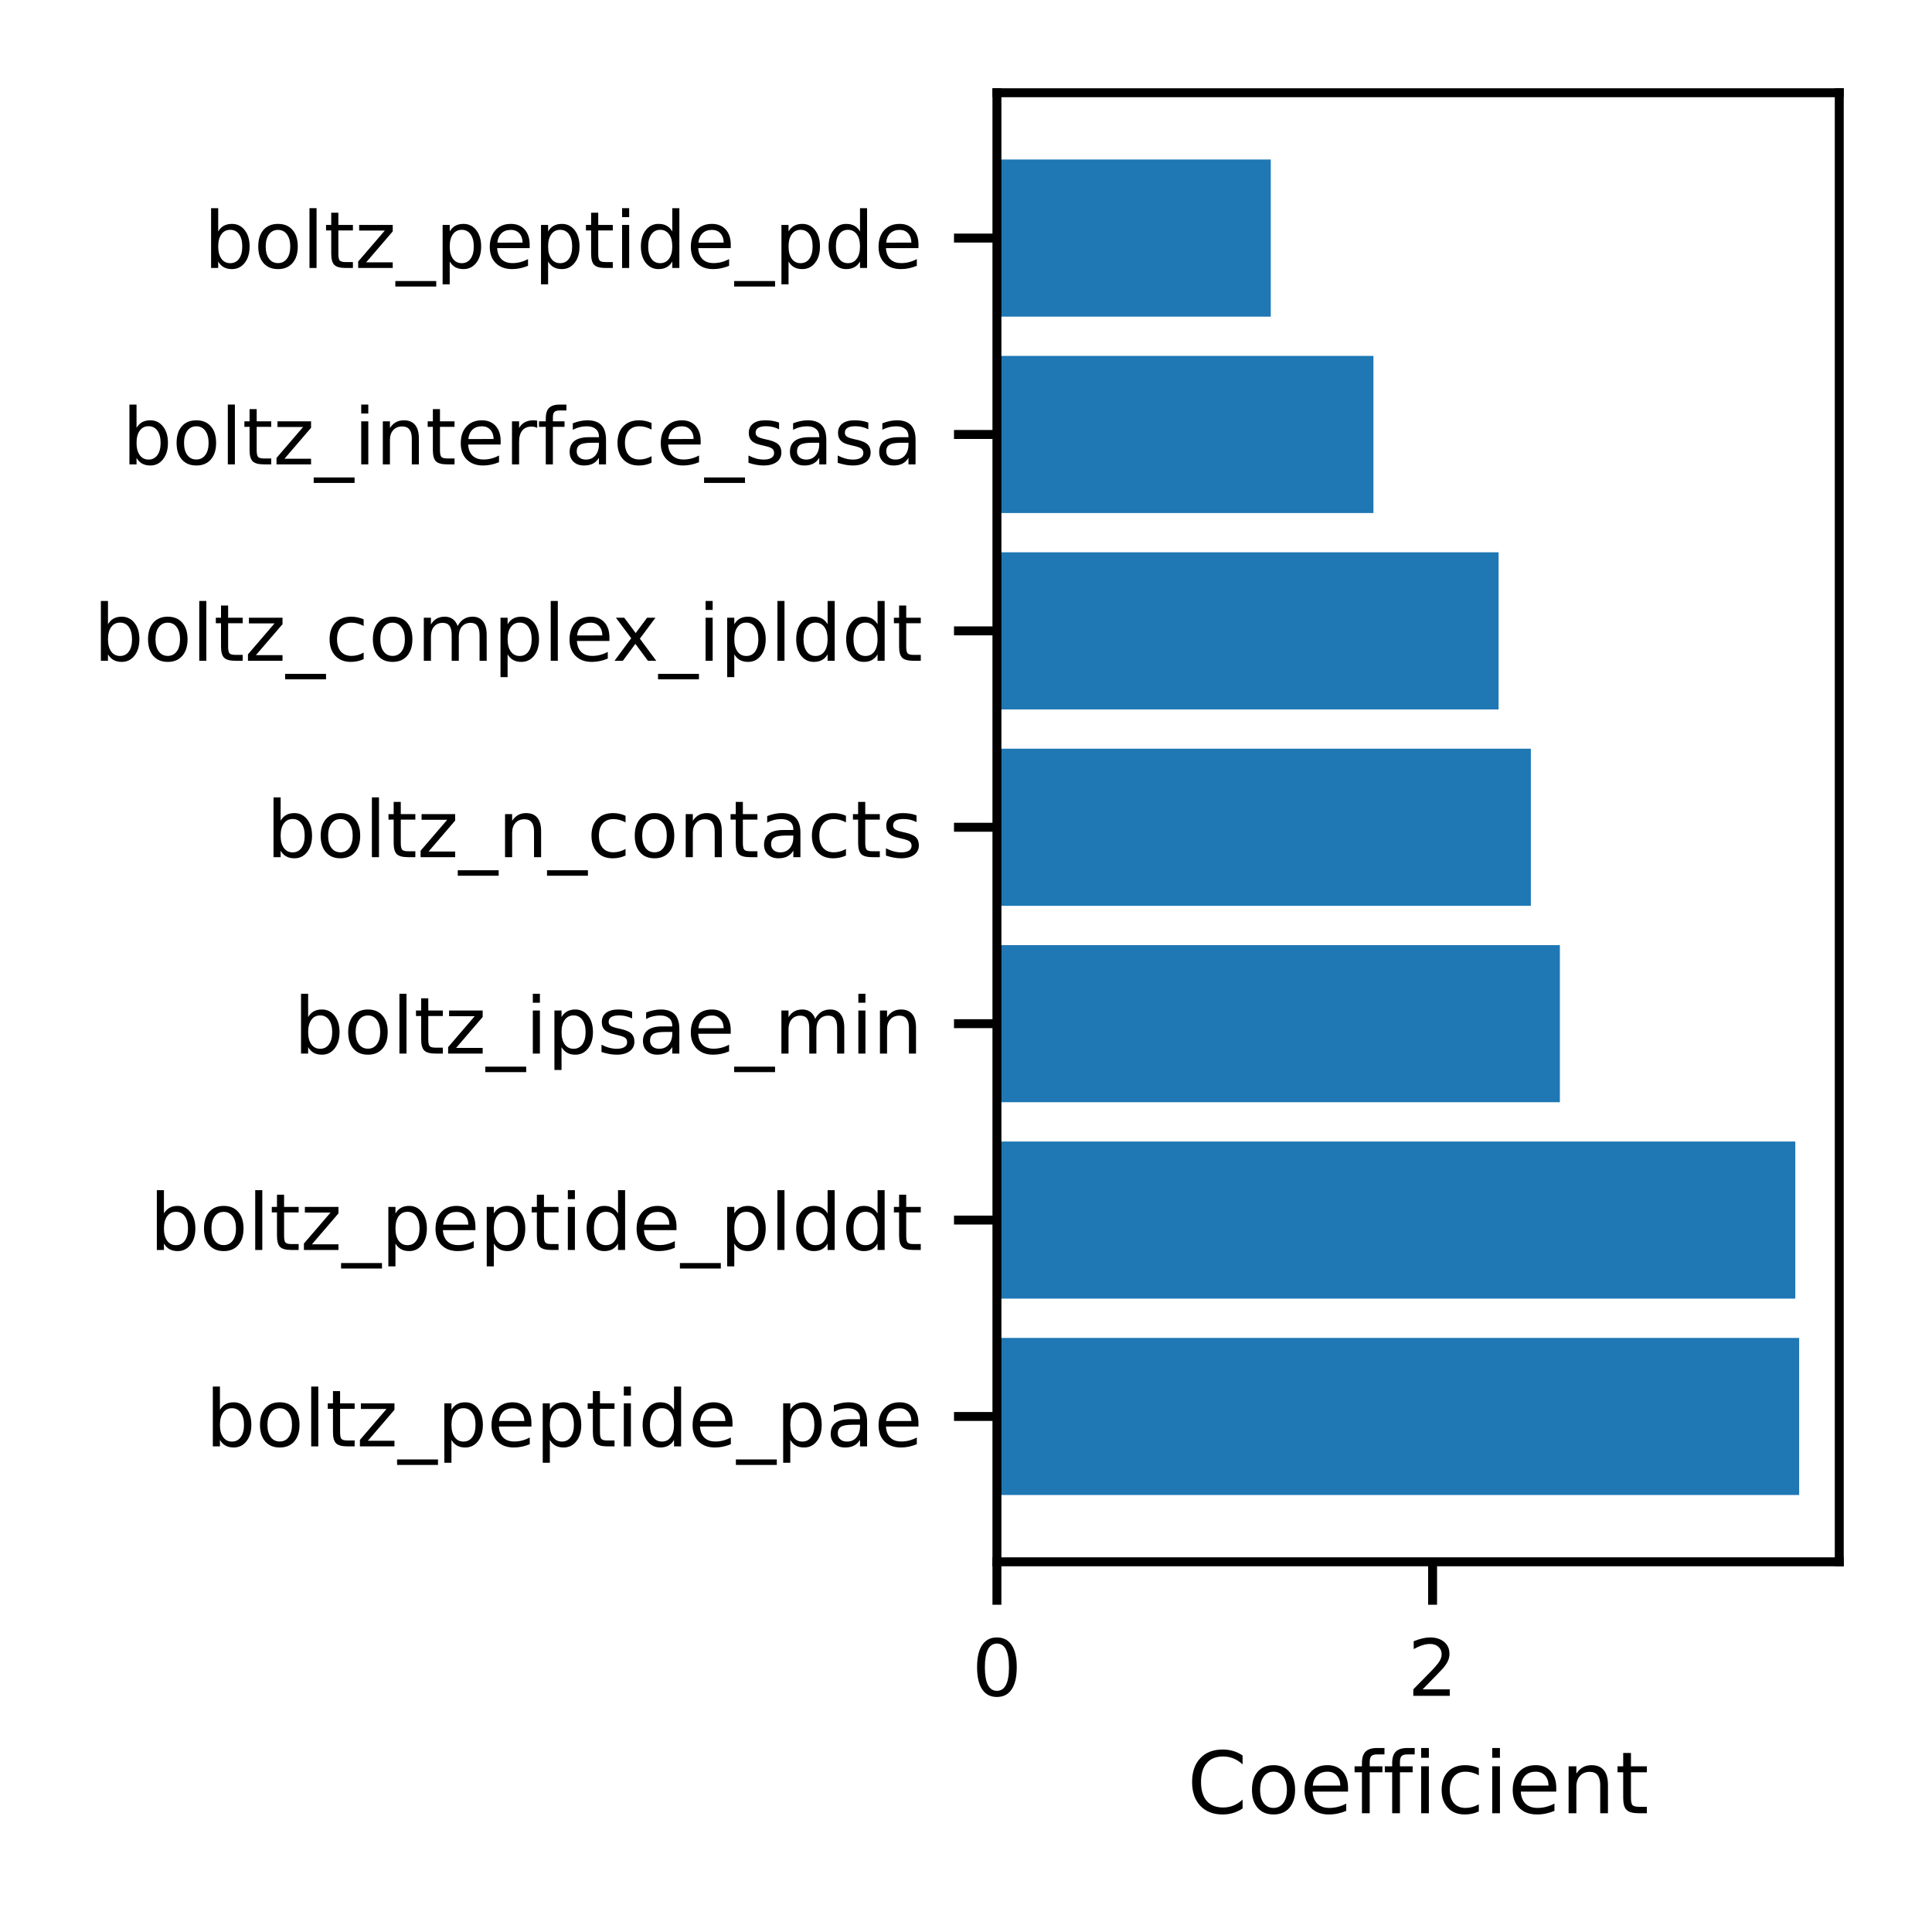
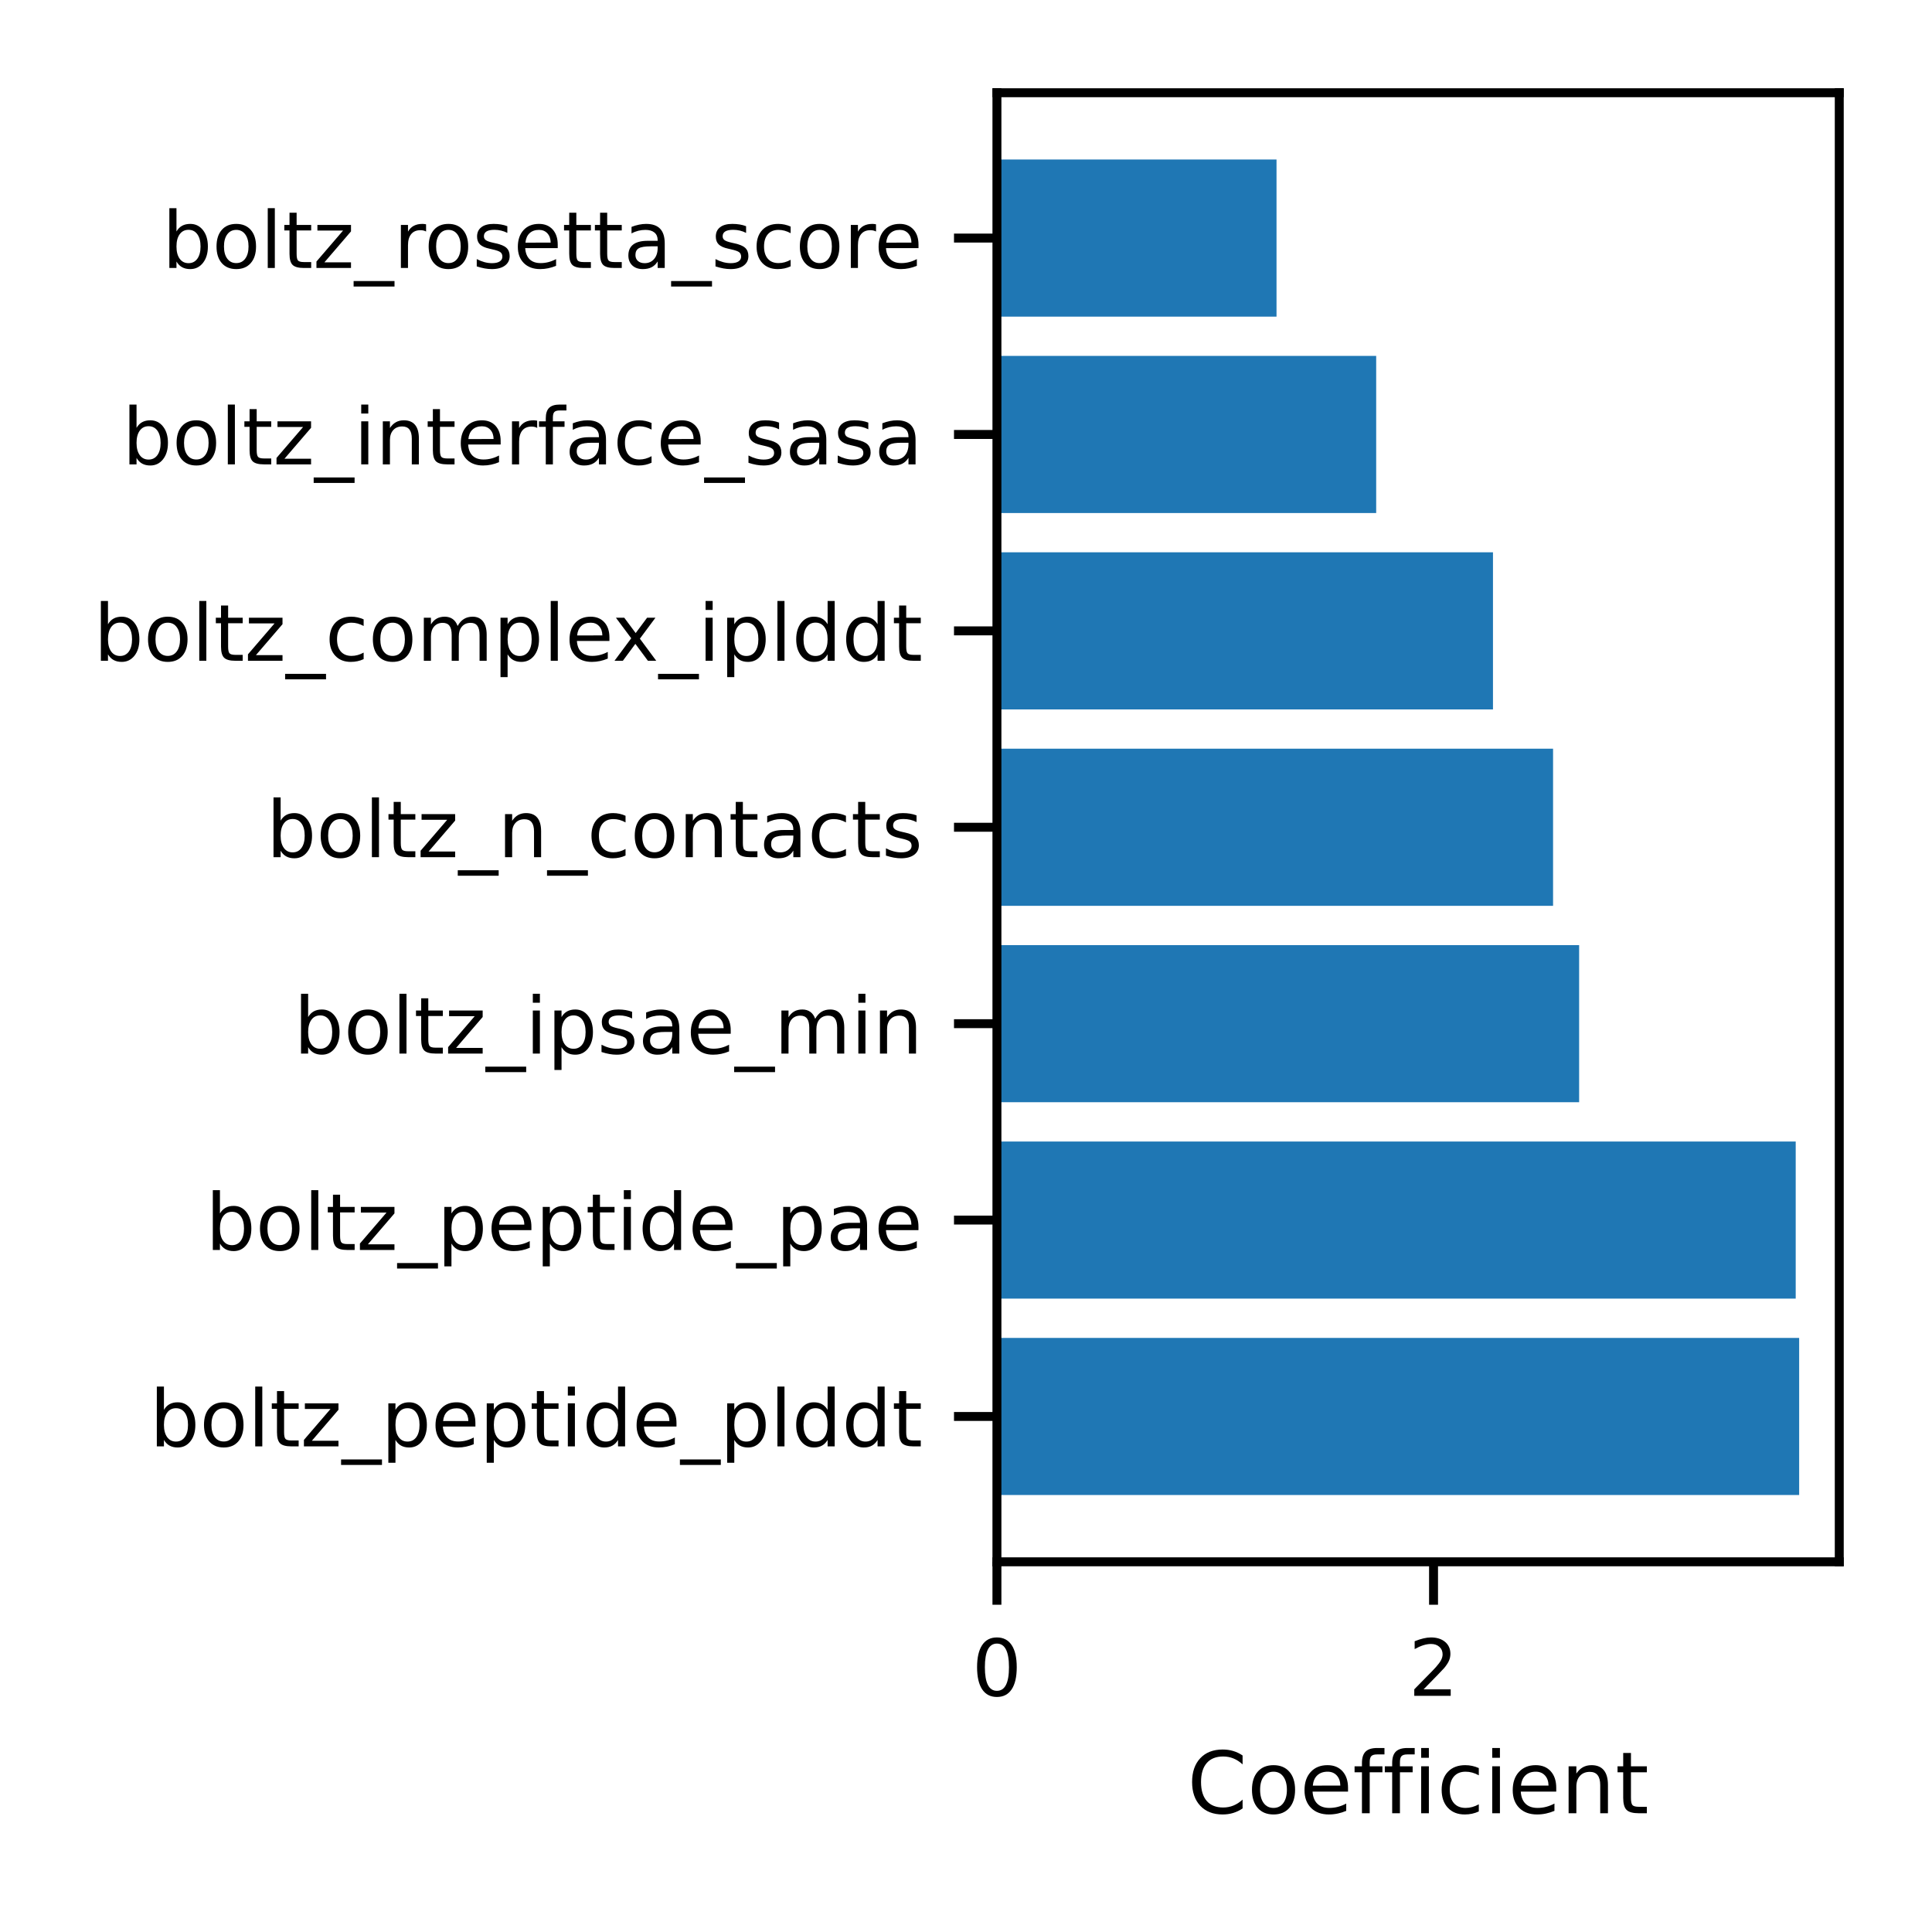
<svg xmlns="http://www.w3.org/2000/svg" xmlns:xlink="http://www.w3.org/1999/xlink" width="216pt" height="216pt" viewBox="0 0 216 216" version="1.1">
  <defs>
    <style type="text/css">*{stroke-linejoin: round; stroke-linecap: butt}</style>
  </defs>
  <g id="figure_1">
    <g id="patch_1">
      <path d="M 0 216  L 216 216  L 216 0  L 0 0  z " style="fill: #ffffff" />
    </g>
    <g id="axes_1">
      <g id="patch_2">
        <path d="M 111.458 174.612  L 205.632 174.612  L 205.632 10.368  L 111.458 10.368  z " style="fill: #ffffff" />
      </g>
      <g id="patch_3">
-         <path d="M 111.458 167.146  L 201.148 167.146  L 201.148 149.58  L 111.458 149.58  z " clip-path="url(#p26b7caa999)" style="fill: #1f77b4" />
+         <path d="M 111.458 167.146  L 201.148 167.146  L 201.148 149.58  L 111.458 149.58  z " clip-path="url(#pd5c5a7b905)" style="fill: #1f77b4" />
      </g>
      <g id="patch_4">
-         <path d="M 111.458 145.189  L 200.716 145.189  L 200.716 127.622  L 111.458 127.622  z " clip-path="url(#p26b7caa999)" style="fill: #1f77b4" />
+         <path d="M 111.458 145.189  L 200.763 145.189  L 200.763 127.622  L 111.458 127.622  z " clip-path="url(#pd5c5a7b905)" style="fill: #1f77b4" />
      </g>
      <g id="patch_5">
-         <path d="M 111.458 123.231  L 174.395 123.231  L 174.395 105.665  L 111.458 105.665  z " clip-path="url(#p26b7caa999)" style="fill: #1f77b4" />
+         <path d="M 111.458 123.231  L 176.549 123.231  L 176.549 105.665  L 111.458 105.665  z " clip-path="url(#pd5c5a7b905)" style="fill: #1f77b4" />
      </g>
      <g id="patch_6">
-         <path d="M 111.458 101.273  L 171.151 101.273  L 171.151 83.707  L 111.458 83.707  z " clip-path="url(#p26b7caa999)" style="fill: #1f77b4" />
+         <path d="M 111.458 101.273  L 173.635 101.273  L 173.635 83.707  L 111.458 83.707  z " clip-path="url(#pd5c5a7b905)" style="fill: #1f77b4" />
      </g>
      <g id="patch_7">
-         <path d="M 111.458 79.315  L 167.543 79.315  L 167.543 61.749  L 111.458 61.749  z " clip-path="url(#p26b7caa999)" style="fill: #1f77b4" />
+         <path d="M 111.458 79.315  L 166.917 79.315  L 166.917 61.749  L 111.458 61.749  z " clip-path="url(#pd5c5a7b905)" style="fill: #1f77b4" />
      </g>
      <g id="patch_8">
-         <path d="M 111.458 57.358  L 153.551 57.358  L 153.551 39.791  L 111.458 39.791  z " clip-path="url(#p26b7caa999)" style="fill: #1f77b4" />
+         <path d="M 111.458 57.358  L 153.859 57.358  L 153.859 39.791  L 111.458 39.791  z " clip-path="url(#pd5c5a7b905)" style="fill: #1f77b4" />
      </g>
      <g id="patch_9">
-         <path d="M 111.458 35.4  L 142.073 35.4  L 142.073 17.834  L 111.458 17.834  z " clip-path="url(#p26b7caa999)" style="fill: #1f77b4" />
+         <path d="M 111.458 35.4  L 142.717 35.4  L 142.717 17.834  L 111.458 17.834  z " clip-path="url(#pd5c5a7b905)" style="fill: #1f77b4" />
      </g>
      <g id="matplotlib.axis_1">
        <g id="xtick_1">
          <g id="line2d_1">
            <defs>
-               <path id="md69dbda5cd" d="M 0 0  L 0 4.8  " style="stroke: #000000" />
+               <path id="m3671c02abc" d="M 0 0  L 0 4.8  " style="stroke: #000000" />
            </defs>
            <g>
-               <use xlink:href="#md69dbda5cd" x="111.458" y="174.612" style="stroke: #000000" />
+               <use xlink:href="#m3671c02abc" x="111.458" y="174.612" style="stroke: #000000" />
            </g>
          </g>
          <g id="text_1">
            <g transform="translate(108.6585 189.5986) scale(0.088 -0.088)">
              <defs>
                <path id="DejaVuSans-30" d="M 2034 4250  Q 1547 4250 1301 3770  Q 1056 3291 1056 2328  Q 1056 1369 1301 889  Q 1547 409 2034 409  Q 2525 409 2770 889  Q 3016 1369 3016 2328  Q 3016 3291 2770 3770  Q 2525 4250 2034 4250  z M 2034 4750  Q 2819 4750 3233 4129  Q 3647 3509 3647 2328  Q 3647 1150 3233 529  Q 2819 -91 2034 -91  Q 1250 -91 836 529  Q 422 1150 422 2328  Q 422 3509 836 4129  Q 1250 4750 2034 4750  z " transform="scale(0.015625)" />
              </defs>
              <use xlink:href="#DejaVuSans-30" />
            </g>
          </g>
        </g>
        <g id="xtick_2">
          <g id="line2d_2">
            <g>
-               <use xlink:href="#md69dbda5cd" x="160.166" y="174.612" style="stroke: #000000" />
+               <use xlink:href="#m3671c02abc" x="160.272" y="174.612" style="stroke: #000000" />
            </g>
          </g>
          <g id="text_2">
-             <g transform="translate(157.3665 189.5986) scale(0.088 -0.088)">
+             <g transform="translate(157.4726 189.5986) scale(0.088 -0.088)">
              <defs>
                <path id="DejaVuSans-32" d="M 1228 531  L 3431 531  L 3431 0  L 469 0  L 469 531  Q 828 903 1448 1529  Q 2069 2156 2228 2338  Q 2531 2678 2651 2914  Q 2772 3150 2772 3378  Q 2772 3750 2511 3984  Q 2250 4219 1831 4219  Q 1534 4219 1204 4116  Q 875 4013 500 3803  L 500 4441  Q 881 4594 1212 4672  Q 1544 4750 1819 4750  Q 2544 4750 2975 4387  Q 3406 4025 3406 3419  Q 3406 3131 3298 2873  Q 3191 2616 2906 2266  Q 2828 2175 2409 1742  Q 1991 1309 1228 531  z " transform="scale(0.015625)" />
              </defs>
              <use xlink:href="#DejaVuSans-32" />
            </g>
          </g>
        </g>
        <g id="text_3">
          <g transform="translate(132.7397 202.7233) scale(0.096 -0.096)">
            <defs>
              <path id="DejaVuSans-43" d="M 4122 4306  L 4122 3641  Q 3803 3938 3442 4084  Q 3081 4231 2675 4231  Q 1875 4231 1450 3742  Q 1025 3253 1025 2328  Q 1025 1406 1450 917  Q 1875 428 2675 428  Q 3081 428 3442 575  Q 3803 722 4122 1019  L 4122 359  Q 3791 134 3420 21  Q 3050 -91 2638 -91  Q 1578 -91 968 557  Q 359 1206 359 2328  Q 359 3453 968 4101  Q 1578 4750 2638 4750  Q 3056 4750 3426 4639  Q 3797 4528 4122 4306  z " transform="scale(0.015625)" />
              <path id="DejaVuSans-6f" d="M 1959 3097  Q 1497 3097 1228 2736  Q 959 2375 959 1747  Q 959 1119 1226 758  Q 1494 397 1959 397  Q 2419 397 2687 759  Q 2956 1122 2956 1747  Q 2956 2369 2687 2733  Q 2419 3097 1959 3097  z M 1959 3584  Q 2709 3584 3137 3096  Q 3566 2609 3566 1747  Q 3566 888 3137 398  Q 2709 -91 1959 -91  Q 1206 -91 779 398  Q 353 888 353 1747  Q 353 2609 779 3096  Q 1206 3584 1959 3584  z " transform="scale(0.015625)" />
              <path id="DejaVuSans-65" d="M 3597 1894  L 3597 1613  L 953 1613  Q 991 1019 1311 708  Q 1631 397 2203 397  Q 2534 397 2845 478  Q 3156 559 3463 722  L 3463 178  Q 3153 47 2828 -22  Q 2503 -91 2169 -91  Q 1331 -91 842 396  Q 353 884 353 1716  Q 353 2575 817 3079  Q 1281 3584 2069 3584  Q 2775 3584 3186 3129  Q 3597 2675 3597 1894  z M 3022 2063  Q 3016 2534 2758 2815  Q 2500 3097 2075 3097  Q 1594 3097 1305 2825  Q 1016 2553 972 2059  L 3022 2063  z " transform="scale(0.015625)" />
              <path id="DejaVuSans-66" d="M 2375 4863  L 2375 4384  L 1825 4384  Q 1516 4384 1395 4259  Q 1275 4134 1275 3809  L 1275 3500  L 2222 3500  L 2222 3053  L 1275 3053  L 1275 0  L 697 0  L 697 3053  L 147 3053  L 147 3500  L 697 3500  L 697 3744  Q 697 4328 969 4595  Q 1241 4863 1831 4863  L 2375 4863  z " transform="scale(0.015625)" />
              <path id="DejaVuSans-69" d="M 603 3500  L 1178 3500  L 1178 0  L 603 0  L 603 3500  z M 603 4863  L 1178 4863  L 1178 4134  L 603 4134  L 603 4863  z " transform="scale(0.015625)" />
              <path id="DejaVuSans-63" d="M 3122 3366  L 3122 2828  Q 2878 2963 2633 3030  Q 2388 3097 2138 3097  Q 1578 3097 1268 2742  Q 959 2388 959 1747  Q 959 1106 1268 751  Q 1578 397 2138 397  Q 2388 397 2633 464  Q 2878 531 3122 666  L 3122 134  Q 2881 22 2623 -34  Q 2366 -91 2075 -91  Q 1284 -91 818 406  Q 353 903 353 1747  Q 353 2603 823 3093  Q 1294 3584 2113 3584  Q 2378 3584 2631 3529  Q 2884 3475 3122 3366  z " transform="scale(0.015625)" />
              <path id="DejaVuSans-6e" d="M 3513 2113  L 3513 0  L 2938 0  L 2938 2094  Q 2938 2591 2744 2837  Q 2550 3084 2163 3084  Q 1697 3084 1428 2787  Q 1159 2491 1159 1978  L 1159 0  L 581 0  L 581 3500  L 1159 3500  L 1159 2956  Q 1366 3272 1645 3428  Q 1925 3584 2291 3584  Q 2894 3584 3203 3211  Q 3513 2838 3513 2113  z " transform="scale(0.015625)" />
              <path id="DejaVuSans-74" d="M 1172 4494  L 1172 3500  L 2356 3500  L 2356 3053  L 1172 3053  L 1172 1153  Q 1172 725 1289 603  Q 1406 481 1766 481  L 2356 481  L 2356 0  L 1766 0  Q 1100 0 847 248  Q 594 497 594 1153  L 594 3053  L 172 3053  L 172 3500  L 594 3500  L 594 4494  L 1172 4494  z " transform="scale(0.015625)" />
            </defs>
            <use xlink:href="#DejaVuSans-43" />
            <use xlink:href="#DejaVuSans-6f" transform="translate(69.82422 0)" />
            <use xlink:href="#DejaVuSans-65" transform="translate(131.0059 0)" />
            <use xlink:href="#DejaVuSans-66" transform="translate(192.5293 0)" />
            <use xlink:href="#DejaVuSans-66" transform="translate(227.7344 0)" />
            <use xlink:href="#DejaVuSans-69" transform="translate(262.9395 0)" />
            <use xlink:href="#DejaVuSans-63" transform="translate(290.7227 0)" />
            <use xlink:href="#DejaVuSans-69" transform="translate(345.7031 0)" />
            <use xlink:href="#DejaVuSans-65" transform="translate(373.4863 0)" />
            <use xlink:href="#DejaVuSans-6e" transform="translate(435.0098 0)" />
            <use xlink:href="#DejaVuSans-74" transform="translate(498.3887 0)" />
          </g>
        </g>
      </g>
      <g id="matplotlib.axis_2">
        <g id="ytick_1">
          <g id="line2d_3">
            <defs>
-               <path id="m2b889da0ec" d="M 0 0  L -4.8 0  " style="stroke: #000000" />
+               <path id="m152922e015" d="M 0 0  L -4.8 0  " style="stroke: #000000" />
            </defs>
            <g>
-               <use xlink:href="#m2b889da0ec" x="111.458" y="158.363" style="stroke: #000000" />
+               <use xlink:href="#m152922e015" x="111.458" y="158.363" style="stroke: #000000" />
            </g>
          </g>
          <g id="text_4">
-             <g transform="translate(22.9955 161.7066) scale(0.088 -0.088)">
+             <g transform="translate(16.73513 161.7066) scale(0.088 -0.088)">
              <defs>
                <path id="DejaVuSans-62" d="M 3116 1747  Q 3116 2381 2855 2742  Q 2594 3103 2138 3103  Q 1681 3103 1420 2742  Q 1159 2381 1159 1747  Q 1159 1113 1420 752  Q 1681 391 2138 391  Q 2594 391 2855 752  Q 3116 1113 3116 1747  z M 1159 2969  Q 1341 3281 1617 3432  Q 1894 3584 2278 3584  Q 2916 3584 3314 3078  Q 3713 2572 3713 1747  Q 3713 922 3314 415  Q 2916 -91 2278 -91  Q 1894 -91 1617 61  Q 1341 213 1159 525  L 1159 0  L 581 0  L 581 4863  L 1159 4863  L 1159 2969  z " transform="scale(0.015625)" />
                <path id="DejaVuSans-6c" d="M 603 4863  L 1178 4863  L 1178 0  L 603 0  L 603 4863  z " transform="scale(0.015625)" />
                <path id="DejaVuSans-7a" d="M 353 3500  L 3084 3500  L 3084 2975  L 922 459  L 3084 459  L 3084 0  L 275 0  L 275 525  L 2438 3041  L 353 3041  L 353 3500  z " transform="scale(0.015625)" />
                <path id="DejaVuSans-5f" d="M 3263 -1063  L 3263 -1509  L -63 -1509  L -63 -1063  L 3263 -1063  z " transform="scale(0.015625)" />
                <path id="DejaVuSans-70" d="M 1159 525  L 1159 -1331  L 581 -1331  L 581 3500  L 1159 3500  L 1159 2969  Q 1341 3281 1617 3432  Q 1894 3584 2278 3584  Q 2916 3584 3314 3078  Q 3713 2572 3713 1747  Q 3713 922 3314 415  Q 2916 -91 2278 -91  Q 1894 -91 1617 61  Q 1341 213 1159 525  z M 3116 1747  Q 3116 2381 2855 2742  Q 2594 3103 2138 3103  Q 1681 3103 1420 2742  Q 1159 2381 1159 1747  Q 1159 1113 1420 752  Q 1681 391 2138 391  Q 2594 391 2855 752  Q 3116 1113 3116 1747  z " transform="scale(0.015625)" />
                <path id="DejaVuSans-64" d="M 2906 2969  L 2906 4863  L 3481 4863  L 3481 0  L 2906 0  L 2906 525  Q 2725 213 2448 61  Q 2172 -91 1784 -91  Q 1150 -91 751 415  Q 353 922 353 1747  Q 353 2572 751 3078  Q 1150 3584 1784 3584  Q 2172 3584 2448 3432  Q 2725 3281 2906 2969  z M 947 1747  Q 947 1113 1208 752  Q 1469 391 1925 391  Q 2381 391 2643 752  Q 2906 1113 2906 1747  Q 2906 2381 2643 2742  Q 2381 3103 1925 3103  Q 1469 3103 1208 2742  Q 947 2381 947 1747  z " transform="scale(0.015625)" />
-                 <path id="DejaVuSans-61" d="M 2194 1759  Q 1497 1759 1228 1600  Q 959 1441 959 1056  Q 959 750 1161 570  Q 1363 391 1709 391  Q 2188 391 2477 730  Q 2766 1069 2766 1631  L 2766 1759  L 2194 1759  z M 3341 1997  L 3341 0  L 2766 0  L 2766 531  Q 2569 213 2275 61  Q 1981 -91 1556 -91  Q 1019 -91 701 211  Q 384 513 384 1019  Q 384 1609 779 1909  Q 1175 2209 1959 2209  L 2766 2209  L 2766 2266  Q 2766 2663 2505 2880  Q 2244 3097 1772 3097  Q 1472 3097 1187 3025  Q 903 2953 641 2809  L 641 3341  Q 956 3463 1253 3523  Q 1550 3584 1831 3584  Q 2591 3584 2966 3190  Q 3341 2797 3341 1997  z " transform="scale(0.015625)" />
-               </defs>
-               <use xlink:href="#DejaVuSans-62" />
-               <use xlink:href="#DejaVuSans-6f" transform="translate(63.47656 0)" />
-               <use xlink:href="#DejaVuSans-6c" transform="translate(124.6582 0)" />
-               <use xlink:href="#DejaVuSans-74" transform="translate(152.4414 0)" />
-               <use xlink:href="#DejaVuSans-7a" transform="translate(191.6504 0)" />
-               <use xlink:href="#DejaVuSans-5f" transform="translate(244.1406 0)" />
-               <use xlink:href="#DejaVuSans-70" transform="translate(294.1406 0)" />
-               <use xlink:href="#DejaVuSans-65" transform="translate(357.6172 0)" />
-               <use xlink:href="#DejaVuSans-70" transform="translate(419.1406 0)" />
-               <use xlink:href="#DejaVuSans-74" transform="translate(482.6172 0)" />
-               <use xlink:href="#DejaVuSans-69" transform="translate(521.8262 0)" />
-               <use xlink:href="#DejaVuSans-64" transform="translate(549.6094 0)" />
-               <use xlink:href="#DejaVuSans-65" transform="translate(613.0859 0)" />
-               <use xlink:href="#DejaVuSans-5f" transform="translate(674.6094 0)" />
-               <use xlink:href="#DejaVuSans-70" transform="translate(724.6094 0)" />
-               <use xlink:href="#DejaVuSans-61" transform="translate(788.0859 0)" />
-               <use xlink:href="#DejaVuSans-65" transform="translate(849.3652 0)" />
-             </g>
-           </g>
-         </g>
-         <g id="ytick_2">
-           <g id="line2d_4">
-             <g>
-               <use xlink:href="#m2b889da0ec" x="111.458" y="136.406" style="stroke: #000000" />
-             </g>
-           </g>
-           <g id="text_5">
-             <g transform="translate(16.73513 139.7488) scale(0.088 -0.088)">
+               </defs>
              <use xlink:href="#DejaVuSans-62" />
              <use xlink:href="#DejaVuSans-6f" transform="translate(63.47656 0)" />
              <use xlink:href="#DejaVuSans-6c" transform="translate(124.6582 0)" />
              <use xlink:href="#DejaVuSans-74" transform="translate(152.4414 0)" />
              <use xlink:href="#DejaVuSans-7a" transform="translate(191.6504 0)" />
              <use xlink:href="#DejaVuSans-5f" transform="translate(244.1406 0)" />
              <use xlink:href="#DejaVuSans-70" transform="translate(294.1406 0)" />
              <use xlink:href="#DejaVuSans-65" transform="translate(357.6172 0)" />
              <use xlink:href="#DejaVuSans-70" transform="translate(419.1406 0)" />
              <use xlink:href="#DejaVuSans-74" transform="translate(482.6172 0)" />
              <use xlink:href="#DejaVuSans-69" transform="translate(521.8262 0)" />
              <use xlink:href="#DejaVuSans-64" transform="translate(549.6094 0)" />
              <use xlink:href="#DejaVuSans-65" transform="translate(613.0859 0)" />
              <use xlink:href="#DejaVuSans-5f" transform="translate(674.6094 0)" />
              <use xlink:href="#DejaVuSans-70" transform="translate(724.6094 0)" />
              <use xlink:href="#DejaVuSans-6c" transform="translate(788.0859 0)" />
              <use xlink:href="#DejaVuSans-64" transform="translate(815.8691 0)" />
              <use xlink:href="#DejaVuSans-64" transform="translate(879.3457 0)" />
              <use xlink:href="#DejaVuSans-74" transform="translate(942.8223 0)" />
            </g>
          </g>
        </g>
+         <g id="ytick_2">
+           <g id="line2d_4">
+             <g>
+               <use xlink:href="#m152922e015" x="111.458" y="136.406" style="stroke: #000000" />
+             </g>
+           </g>
+           <g id="text_5">
+             <g transform="translate(22.9955 139.7488) scale(0.088 -0.088)">
+               <defs>
+                 <path id="DejaVuSans-61" d="M 2194 1759  Q 1497 1759 1228 1600  Q 959 1441 959 1056  Q 959 750 1161 570  Q 1363 391 1709 391  Q 2188 391 2477 730  Q 2766 1069 2766 1631  L 2766 1759  L 2194 1759  z M 3341 1997  L 3341 0  L 2766 0  L 2766 531  Q 2569 213 2275 61  Q 1981 -91 1556 -91  Q 1019 -91 701 211  Q 384 513 384 1019  Q 384 1609 779 1909  Q 1175 2209 1959 2209  L 2766 2209  L 2766 2266  Q 2766 2663 2505 2880  Q 2244 3097 1772 3097  Q 1472 3097 1187 3025  Q 903 2953 641 2809  L 641 3341  Q 956 3463 1253 3523  Q 1550 3584 1831 3584  Q 2591 3584 2966 3190  Q 3341 2797 3341 1997  z " transform="scale(0.015625)" />
+               </defs>
+               <use xlink:href="#DejaVuSans-62" />
+               <use xlink:href="#DejaVuSans-6f" transform="translate(63.47656 0)" />
+               <use xlink:href="#DejaVuSans-6c" transform="translate(124.6582 0)" />
+               <use xlink:href="#DejaVuSans-74" transform="translate(152.4414 0)" />
+               <use xlink:href="#DejaVuSans-7a" transform="translate(191.6504 0)" />
+               <use xlink:href="#DejaVuSans-5f" transform="translate(244.1406 0)" />
+               <use xlink:href="#DejaVuSans-70" transform="translate(294.1406 0)" />
+               <use xlink:href="#DejaVuSans-65" transform="translate(357.6172 0)" />
+               <use xlink:href="#DejaVuSans-70" transform="translate(419.1406 0)" />
+               <use xlink:href="#DejaVuSans-74" transform="translate(482.6172 0)" />
+               <use xlink:href="#DejaVuSans-69" transform="translate(521.8262 0)" />
+               <use xlink:href="#DejaVuSans-64" transform="translate(549.6094 0)" />
+               <use xlink:href="#DejaVuSans-65" transform="translate(613.0859 0)" />
+               <use xlink:href="#DejaVuSans-5f" transform="translate(674.6094 0)" />
+               <use xlink:href="#DejaVuSans-70" transform="translate(724.6094 0)" />
+               <use xlink:href="#DejaVuSans-61" transform="translate(788.0859 0)" />
+               <use xlink:href="#DejaVuSans-65" transform="translate(849.3652 0)" />
+             </g>
+           </g>
+         </g>
        <g id="ytick_3">
          <g id="line2d_5">
            <g>
-               <use xlink:href="#m2b889da0ec" x="111.458" y="114.448" style="stroke: #000000" />
+               <use xlink:href="#m152922e015" x="111.458" y="114.448" style="stroke: #000000" />
            </g>
          </g>
          <g id="text_6">
            <g transform="translate(32.857 117.7911) scale(0.088 -0.088)">
              <defs>
                <path id="DejaVuSans-73" d="M 2834 3397  L 2834 2853  Q 2591 2978 2328 3040  Q 2066 3103 1784 3103  Q 1356 3103 1142 2972  Q 928 2841 928 2578  Q 928 2378 1081 2264  Q 1234 2150 1697 2047  L 1894 2003  Q 2506 1872 2764 1633  Q 3022 1394 3022 966  Q 3022 478 2636 193  Q 2250 -91 1575 -91  Q 1294 -91 989 -36  Q 684 19 347 128  L 347 722  Q 666 556 975 473  Q 1284 391 1588 391  Q 1994 391 2212 530  Q 2431 669 2431 922  Q 2431 1156 2273 1281  Q 2116 1406 1581 1522  L 1381 1569  Q 847 1681 609 1914  Q 372 2147 372 2553  Q 372 3047 722 3315  Q 1072 3584 1716 3584  Q 2034 3584 2315 3537  Q 2597 3491 2834 3397  z " transform="scale(0.015625)" />
                <path id="DejaVuSans-6d" d="M 3328 2828  Q 3544 3216 3844 3400  Q 4144 3584 4550 3584  Q 5097 3584 5394 3201  Q 5691 2819 5691 2113  L 5691 0  L 5113 0  L 5113 2094  Q 5113 2597 4934 2840  Q 4756 3084 4391 3084  Q 3944 3084 3684 2787  Q 3425 2491 3425 1978  L 3425 0  L 2847 0  L 2847 2094  Q 2847 2600 2669 2842  Q 2491 3084 2119 3084  Q 1678 3084 1418 2786  Q 1159 2488 1159 1978  L 1159 0  L 581 0  L 581 3500  L 1159 3500  L 1159 2956  Q 1356 3278 1631 3431  Q 1906 3584 2284 3584  Q 2666 3584 2933 3390  Q 3200 3197 3328 2828  z " transform="scale(0.015625)" />
              </defs>
              <use xlink:href="#DejaVuSans-62" />
              <use xlink:href="#DejaVuSans-6f" transform="translate(63.47656 0)" />
              <use xlink:href="#DejaVuSans-6c" transform="translate(124.6582 0)" />
              <use xlink:href="#DejaVuSans-74" transform="translate(152.4414 0)" />
              <use xlink:href="#DejaVuSans-7a" transform="translate(191.6504 0)" />
              <use xlink:href="#DejaVuSans-5f" transform="translate(244.1406 0)" />
              <use xlink:href="#DejaVuSans-69" transform="translate(294.1406 0)" />
              <use xlink:href="#DejaVuSans-70" transform="translate(321.9238 0)" />
              <use xlink:href="#DejaVuSans-73" transform="translate(385.4004 0)" />
              <use xlink:href="#DejaVuSans-61" transform="translate(437.5 0)" />
              <use xlink:href="#DejaVuSans-65" transform="translate(498.7793 0)" />
              <use xlink:href="#DejaVuSans-5f" transform="translate(560.3027 0)" />
              <use xlink:href="#DejaVuSans-6d" transform="translate(610.3027 0)" />
              <use xlink:href="#DejaVuSans-69" transform="translate(707.7148 0)" />
              <use xlink:href="#DejaVuSans-6e" transform="translate(735.498 0)" />
            </g>
          </g>
        </g>
        <g id="ytick_4">
          <g id="line2d_6">
            <g>
-               <use xlink:href="#m2b889da0ec" x="111.458" y="92.49" style="stroke: #000000" />
+               <use xlink:href="#m152922e015" x="111.458" y="92.49" style="stroke: #000000" />
            </g>
          </g>
          <g id="text_7">
            <g transform="translate(29.78112 95.83331) scale(0.088 -0.088)">
              <use xlink:href="#DejaVuSans-62" />
              <use xlink:href="#DejaVuSans-6f" transform="translate(63.47656 0)" />
              <use xlink:href="#DejaVuSans-6c" transform="translate(124.6582 0)" />
              <use xlink:href="#DejaVuSans-74" transform="translate(152.4414 0)" />
              <use xlink:href="#DejaVuSans-7a" transform="translate(191.6504 0)" />
              <use xlink:href="#DejaVuSans-5f" transform="translate(244.1406 0)" />
              <use xlink:href="#DejaVuSans-6e" transform="translate(294.1406 0)" />
              <use xlink:href="#DejaVuSans-5f" transform="translate(357.5195 0)" />
              <use xlink:href="#DejaVuSans-63" transform="translate(407.5195 0)" />
              <use xlink:href="#DejaVuSans-6f" transform="translate(462.5 0)" />
              <use xlink:href="#DejaVuSans-6e" transform="translate(523.6816 0)" />
              <use xlink:href="#DejaVuSans-74" transform="translate(587.0605 0)" />
              <use xlink:href="#DejaVuSans-61" transform="translate(626.2695 0)" />
              <use xlink:href="#DejaVuSans-63" transform="translate(687.5488 0)" />
              <use xlink:href="#DejaVuSans-74" transform="translate(742.5293 0)" />
              <use xlink:href="#DejaVuSans-73" transform="translate(781.7383 0)" />
            </g>
          </g>
        </g>
        <g id="ytick_5">
          <g id="line2d_7">
            <g>
-               <use xlink:href="#m2b889da0ec" x="111.458" y="70.532" style="stroke: #000000" />
+               <use xlink:href="#m152922e015" x="111.458" y="70.532" style="stroke: #000000" />
            </g>
          </g>
          <g id="text_8">
            <g transform="translate(10.47888 73.87556) scale(0.088 -0.088)">
              <defs>
                <path id="DejaVuSans-78" d="M 3513 3500  L 2247 1797  L 3578 0  L 2900 0  L 1881 1375  L 863 0  L 184 0  L 1544 1831  L 300 3500  L 978 3500  L 1906 2253  L 2834 3500  L 3513 3500  z " transform="scale(0.015625)" />
              </defs>
              <use xlink:href="#DejaVuSans-62" />
              <use xlink:href="#DejaVuSans-6f" transform="translate(63.47656 0)" />
              <use xlink:href="#DejaVuSans-6c" transform="translate(124.6582 0)" />
              <use xlink:href="#DejaVuSans-74" transform="translate(152.4414 0)" />
              <use xlink:href="#DejaVuSans-7a" transform="translate(191.6504 0)" />
              <use xlink:href="#DejaVuSans-5f" transform="translate(244.1406 0)" />
              <use xlink:href="#DejaVuSans-63" transform="translate(294.1406 0)" />
              <use xlink:href="#DejaVuSans-6f" transform="translate(349.1211 0)" />
              <use xlink:href="#DejaVuSans-6d" transform="translate(410.3027 0)" />
              <use xlink:href="#DejaVuSans-70" transform="translate(507.7148 0)" />
              <use xlink:href="#DejaVuSans-6c" transform="translate(571.1914 0)" />
              <use xlink:href="#DejaVuSans-65" transform="translate(598.9746 0)" />
              <use xlink:href="#DejaVuSans-78" transform="translate(658.748 0)" />
              <use xlink:href="#DejaVuSans-5f" transform="translate(717.9277 0)" />
              <use xlink:href="#DejaVuSans-69" transform="translate(767.9277 0)" />
              <use xlink:href="#DejaVuSans-70" transform="translate(795.7109 0)" />
              <use xlink:href="#DejaVuSans-6c" transform="translate(859.1875 0)" />
              <use xlink:href="#DejaVuSans-64" transform="translate(886.9707 0)" />
              <use xlink:href="#DejaVuSans-64" transform="translate(950.4473 0)" />
              <use xlink:href="#DejaVuSans-74" transform="translate(1013.924 0)" />
            </g>
          </g>
        </g>
        <g id="ytick_6">
          <g id="line2d_8">
            <g>
-               <use xlink:href="#m2b889da0ec" x="111.458" y="48.574" style="stroke: #000000" />
+               <use xlink:href="#m152922e015" x="111.458" y="48.574" style="stroke: #000000" />
            </g>
          </g>
          <g id="text_9">
            <g transform="translate(13.67163 51.9178) scale(0.088 -0.088)">
              <defs>
                <path id="DejaVuSans-72" d="M 2631 2963  Q 2534 3019 2420 3045  Q 2306 3072 2169 3072  Q 1681 3072 1420 2755  Q 1159 2438 1159 1844  L 1159 0  L 581 0  L 581 3500  L 1159 3500  L 1159 2956  Q 1341 3275 1631 3429  Q 1922 3584 2338 3584  Q 2397 3584 2469 3576  Q 2541 3569 2628 3553  L 2631 2963  z " transform="scale(0.015625)" />
              </defs>
              <use xlink:href="#DejaVuSans-62" />
              <use xlink:href="#DejaVuSans-6f" transform="translate(63.47656 0)" />
              <use xlink:href="#DejaVuSans-6c" transform="translate(124.6582 0)" />
              <use xlink:href="#DejaVuSans-74" transform="translate(152.4414 0)" />
              <use xlink:href="#DejaVuSans-7a" transform="translate(191.6504 0)" />
              <use xlink:href="#DejaVuSans-5f" transform="translate(244.1406 0)" />
              <use xlink:href="#DejaVuSans-69" transform="translate(294.1406 0)" />
              <use xlink:href="#DejaVuSans-6e" transform="translate(321.9238 0)" />
              <use xlink:href="#DejaVuSans-74" transform="translate(385.3027 0)" />
              <use xlink:href="#DejaVuSans-65" transform="translate(424.5117 0)" />
              <use xlink:href="#DejaVuSans-72" transform="translate(486.0352 0)" />
              <use xlink:href="#DejaVuSans-66" transform="translate(527.1484 0)" />
              <use xlink:href="#DejaVuSans-61" transform="translate(562.3535 0)" />
              <use xlink:href="#DejaVuSans-63" transform="translate(623.6328 0)" />
              <use xlink:href="#DejaVuSans-65" transform="translate(678.6133 0)" />
              <use xlink:href="#DejaVuSans-5f" transform="translate(740.1367 0)" />
              <use xlink:href="#DejaVuSans-73" transform="translate(790.1367 0)" />
              <use xlink:href="#DejaVuSans-61" transform="translate(842.2363 0)" />
              <use xlink:href="#DejaVuSans-73" transform="translate(903.5156 0)" />
              <use xlink:href="#DejaVuSans-61" transform="translate(955.6152 0)" />
            </g>
          </g>
        </g>
        <g id="ytick_7">
          <g id="line2d_9">
            <g>
-               <use xlink:href="#m2b889da0ec" x="111.458" y="26.617" style="stroke: #000000" />
+               <use xlink:href="#m152922e015" x="111.458" y="26.617" style="stroke: #000000" />
            </g>
          </g>
          <g id="text_10">
-             <g transform="translate(22.80163 29.96005) scale(0.088 -0.088)">
-               <use xlink:href="#DejaVuSans-62" />
-               <use xlink:href="#DejaVuSans-6f" transform="translate(63.47656 0)" />
-               <use xlink:href="#DejaVuSans-6c" transform="translate(124.6582 0)" />
-               <use xlink:href="#DejaVuSans-74" transform="translate(152.4414 0)" />
-               <use xlink:href="#DejaVuSans-7a" transform="translate(191.6504 0)" />
-               <use xlink:href="#DejaVuSans-5f" transform="translate(244.1406 0)" />
-               <use xlink:href="#DejaVuSans-70" transform="translate(294.1406 0)" />
-               <use xlink:href="#DejaVuSans-65" transform="translate(357.6172 0)" />
-               <use xlink:href="#DejaVuSans-70" transform="translate(419.1406 0)" />
-               <use xlink:href="#DejaVuSans-74" transform="translate(482.6172 0)" />
-               <use xlink:href="#DejaVuSans-69" transform="translate(521.8262 0)" />
-               <use xlink:href="#DejaVuSans-64" transform="translate(549.6094 0)" />
-               <use xlink:href="#DejaVuSans-65" transform="translate(613.0859 0)" />
-               <use xlink:href="#DejaVuSans-5f" transform="translate(674.6094 0)" />
-               <use xlink:href="#DejaVuSans-70" transform="translate(724.6094 0)" />
-               <use xlink:href="#DejaVuSans-64" transform="translate(788.0859 0)" />
-               <use xlink:href="#DejaVuSans-65" transform="translate(851.5625 0)" />
+             <g transform="translate(18.13625 29.96005) scale(0.088 -0.088)">
+               <use xlink:href="#DejaVuSans-62" />
+               <use xlink:href="#DejaVuSans-6f" transform="translate(63.47656 0)" />
+               <use xlink:href="#DejaVuSans-6c" transform="translate(124.6582 0)" />
+               <use xlink:href="#DejaVuSans-74" transform="translate(152.4414 0)" />
+               <use xlink:href="#DejaVuSans-7a" transform="translate(191.6504 0)" />
+               <use xlink:href="#DejaVuSans-5f" transform="translate(244.1406 0)" />
+               <use xlink:href="#DejaVuSans-72" transform="translate(294.1406 0)" />
+               <use xlink:href="#DejaVuSans-6f" transform="translate(333.0039 0)" />
+               <use xlink:href="#DejaVuSans-73" transform="translate(394.1855 0)" />
+               <use xlink:href="#DejaVuSans-65" transform="translate(446.2852 0)" />
+               <use xlink:href="#DejaVuSans-74" transform="translate(507.8086 0)" />
+               <use xlink:href="#DejaVuSans-74" transform="translate(547.0176 0)" />
+               <use xlink:href="#DejaVuSans-61" transform="translate(586.2266 0)" />
+               <use xlink:href="#DejaVuSans-5f" transform="translate(647.5059 0)" />
+               <use xlink:href="#DejaVuSans-73" transform="translate(697.5059 0)" />
+               <use xlink:href="#DejaVuSans-63" transform="translate(749.6055 0)" />
+               <use xlink:href="#DejaVuSans-6f" transform="translate(804.5859 0)" />
+               <use xlink:href="#DejaVuSans-72" transform="translate(865.7676 0)" />
+               <use xlink:href="#DejaVuSans-65" transform="translate(904.6309 0)" />
            </g>
          </g>
        </g>
      </g>
      <g id="patch_10">
        <path d="M 111.458 174.612  L 111.458 10.368  " style="fill: none; stroke: #000000; stroke-linejoin: miter; stroke-linecap: square" />
      </g>
      <g id="patch_11">
        <path d="M 205.632 174.612  L 205.632 10.368  " style="fill: none; stroke: #000000; stroke-linejoin: miter; stroke-linecap: square" />
      </g>
      <g id="patch_12">
        <path d="M 111.458 174.612  L 205.632 174.612  " style="fill: none; stroke: #000000; stroke-linejoin: miter; stroke-linecap: square" />
      </g>
      <g id="patch_13">
        <path d="M 111.458 10.368  L 205.632 10.368  " style="fill: none; stroke: #000000; stroke-linejoin: miter; stroke-linecap: square" />
      </g>
    </g>
  </g>
  <defs>
-     <clipPath id="p26b7caa999">
+     <clipPath id="pd5c5a7b905">
      <rect x="111.458" y="10.368" width="94.174" height="164.244" />
    </clipPath>
  </defs>
</svg>
